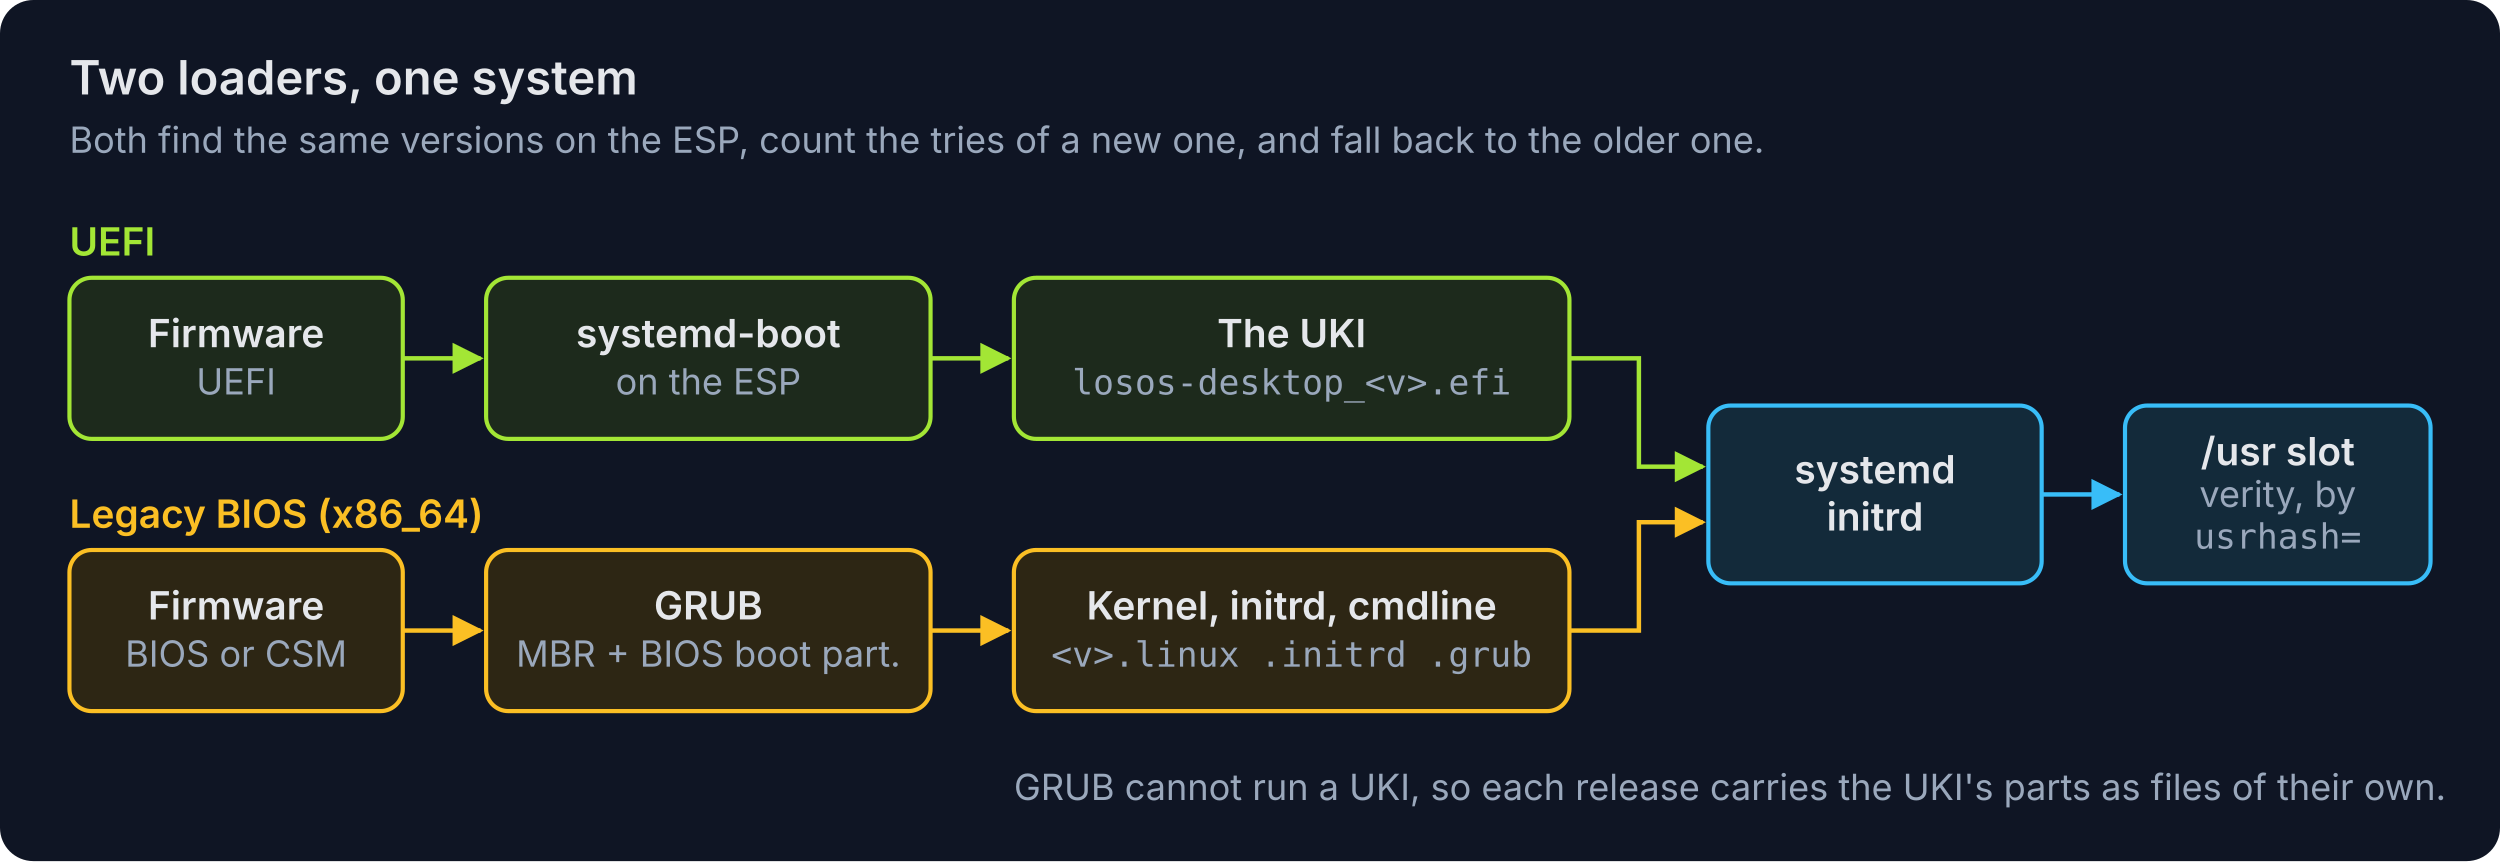
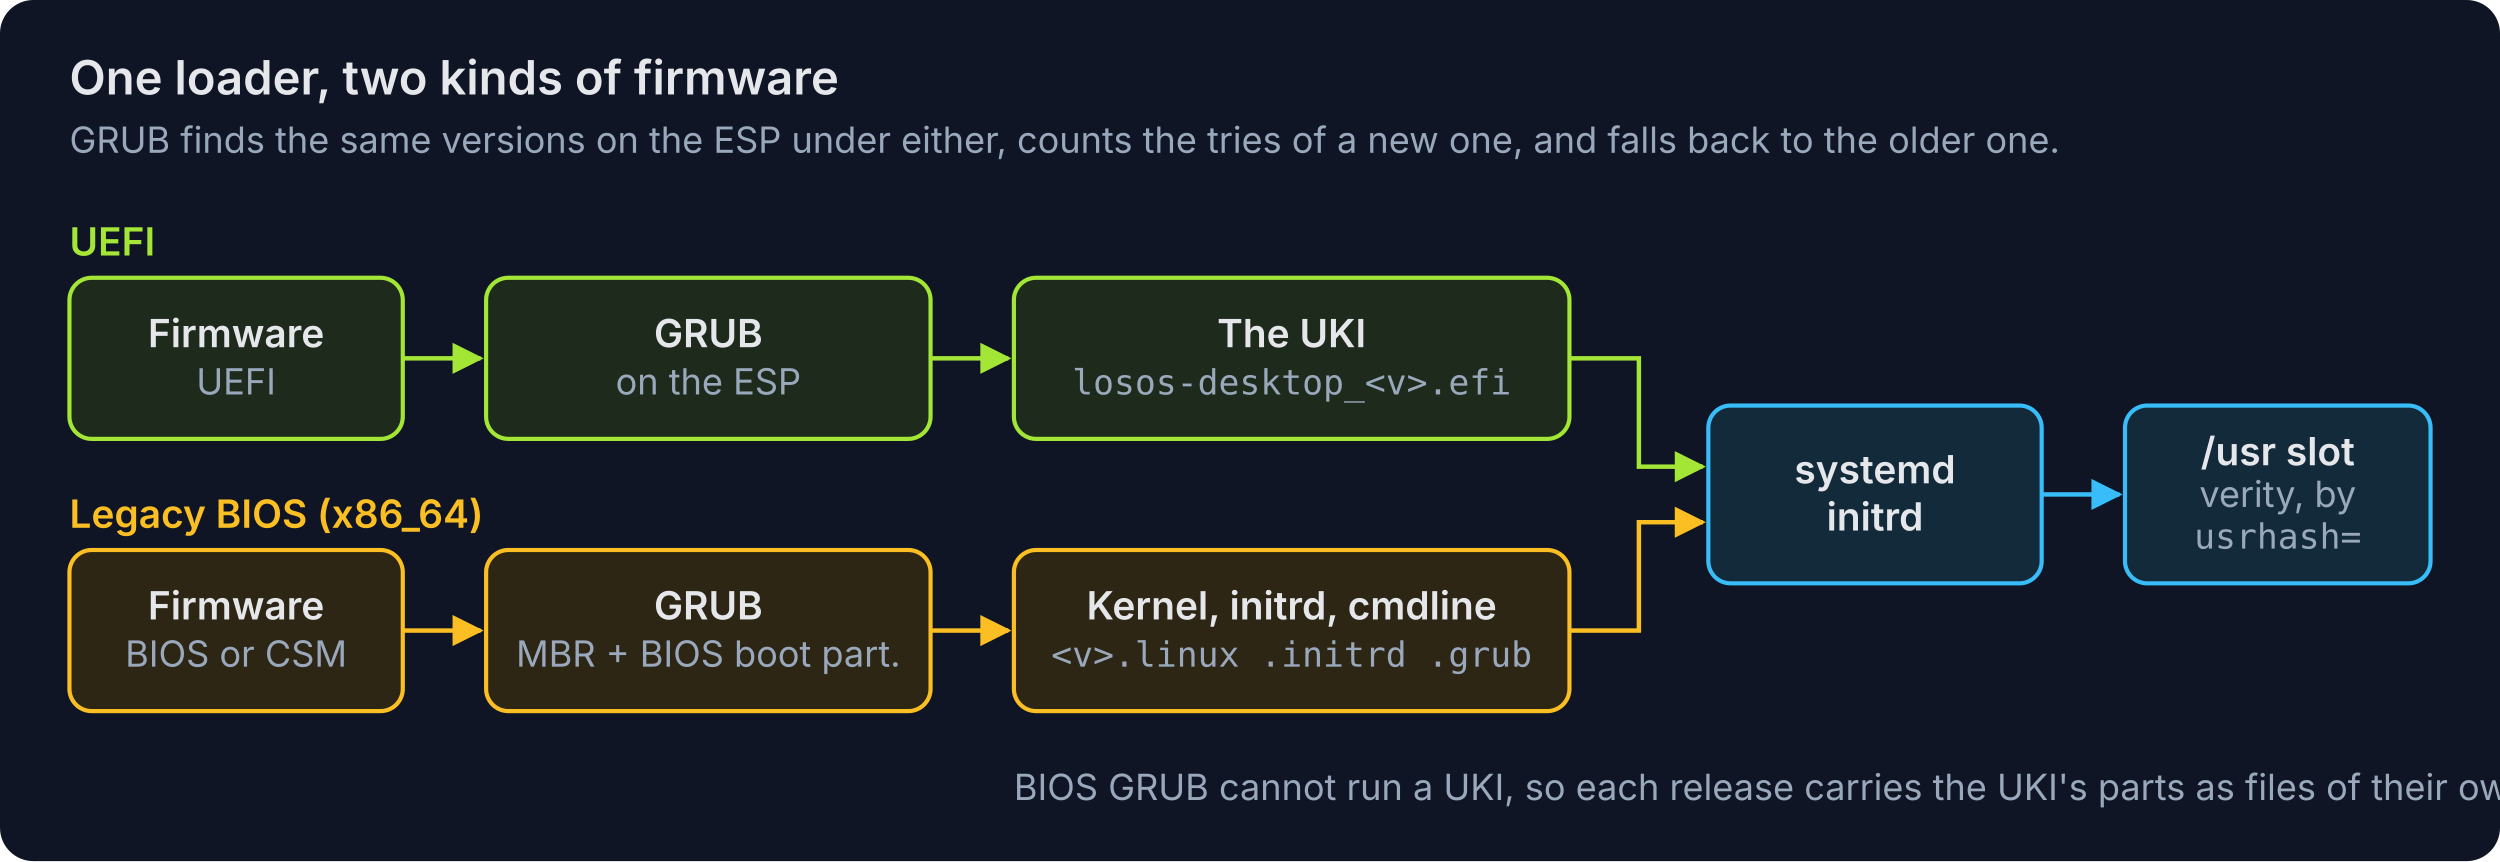
<svg xmlns="http://www.w3.org/2000/svg" viewBox="0 0 900 310" width="900" height="310" role="img">
  <style>
text { font-family: Inter, "Segoe UI", system-ui, -apple-system, "Helvetica Neue", Arial, sans-serif; font-size: 14px; fill: #e5e7eb; }
.b { font-weight: 600; }
.t { font-weight: 600; font-size: 17px; }
.s { fill: #9aa8bc; font-size: 13px; }
.m { font-family: ui-monospace, "SF Mono", Menlo, Consolas, "DejaVu Sans Mono", monospace; font-size: 13px; }
.ms { font-family: ui-monospace, "SF Mono", Menlo, Consolas, "DejaVu Sans Mono", monospace; font-size: 12.5px; fill: #9aa8bc; }
</style>
  <defs>
    <marker id="h38bdf8" viewBox="0 0 10 10" refX="9" refY="5" markerWidth="7" markerHeight="7" orient="auto">
      <path d="M0,0 L10,5 L0,10 z" fill="#38bdf8" />
    </marker>
    <marker id="t38bdf8" viewBox="0 0 10 10" refX="1" refY="5" markerWidth="7" markerHeight="7" orient="auto">
      <path d="M10,0 L0,5 L10,10 z" fill="#38bdf8" />
    </marker>
    <marker id="ha3e635" viewBox="0 0 10 10" refX="9" refY="5" markerWidth="7" markerHeight="7" orient="auto">
      <path d="M0,0 L10,5 L0,10 z" fill="#a3e635" />
    </marker>
    <marker id="ta3e635" viewBox="0 0 10 10" refX="1" refY="5" markerWidth="7" markerHeight="7" orient="auto">
      <path d="M10,0 L0,5 L10,10 z" fill="#a3e635" />
    </marker>
    <marker id="hfbbf24" viewBox="0 0 10 10" refX="9" refY="5" markerWidth="7" markerHeight="7" orient="auto">
      <path d="M0,0 L10,5 L0,10 z" fill="#fbbf24" />
    </marker>
    <marker id="tfbbf24" viewBox="0 0 10 10" refX="1" refY="5" markerWidth="7" markerHeight="7" orient="auto">
      <path d="M10,0 L0,5 L10,10 z" fill="#fbbf24" />
    </marker>
  </defs>
  <rect width="900" height="310" rx="12" fill="#0f1524" />
-   <text x="25" y="34" class="t">Two loaders, one system</text>
-   <text x="25" y="55" class="s">Both find the same versions on the ESP, count the tries of a new one, and fall back to the older one.</text>
+   <text x="25" y="34" class="t">One loader, two kinds of firmware</text>
+   <text x="25" y="55" class="s">GRUB finds the same versions on the ESP under either, counts the tries of a new one, and falls back to the older one.</text>
  <text x="25" y="92" class="b" style="fill:#a3e635">UEFI</text>
  <text x="25" y="190" class="b" style="fill:#fbbf24">Legacy BIOS (x86_64)</text>
  <rect x="25" y="100" width="120" height="58" rx="8" fill="#1d2a1c" stroke="#a3e635" stroke-width="1.5" />
  <text x="85.0" y="125.0" class="b" text-anchor="middle">Firmware</text>
  <text x="85.0" y="142.0" class="s" text-anchor="middle">UEFI</text>
  <rect x="175" y="100" width="160" height="58" rx="8" fill="#1d2a1c" stroke="#a3e635" stroke-width="1.5" />
-   <text x="255.0" y="125.0" class="b" text-anchor="middle">systemd-boot</text>
+   <text x="255.0" y="125.0" class="b" text-anchor="middle">GRUB</text>
  <text x="255.0" y="142.0" class="s" text-anchor="middle">on the ESP</text>
  <rect x="365" y="100" width="200" height="58" rx="8" fill="#1d2a1c" stroke="#a3e635" stroke-width="1.5" />
  <text x="465.0" y="125.0" class="b" text-anchor="middle">The UKI</text>
  <text x="465.0" y="142.0" class="ms" text-anchor="middle">losos-desktop_&lt;v&gt;.efi</text>
  <rect x="25" y="198" width="120" height="58" rx="8" fill="#2d2614" stroke="#fbbf24" stroke-width="1.5" />
  <text x="85.0" y="223.0" class="b" text-anchor="middle">Firmware</text>
  <text x="85.0" y="240.0" class="s" text-anchor="middle">BIOS or CSM</text>
  <rect x="175" y="198" width="160" height="58" rx="8" fill="#2d2614" stroke="#fbbf24" stroke-width="1.5" />
  <text x="255.0" y="223.0" class="b" text-anchor="middle">GRUB</text>
  <text x="255.0" y="240.0" class="s" text-anchor="middle">MBR + BIOS boot part.</text>
  <rect x="365" y="198" width="200" height="58" rx="8" fill="#2d2614" stroke="#fbbf24" stroke-width="1.5" />
  <text x="465.0" y="223.0" class="b" text-anchor="middle">Kernel, initrd, cmdline</text>
  <text x="465.0" y="240.0" class="ms" text-anchor="middle">&lt;v&gt;.linux  .initrd  .grub</text>
  <path d="M145,129.0 L173,129.0" fill="none" stroke="#a3e635" stroke-width="1.6" marker-end="url(#ha3e635)" />
  <path d="M335,129.0 L363,129.0" fill="none" stroke="#a3e635" stroke-width="1.6" marker-end="url(#ha3e635)" />
  <path d="M145,227.0 L173,227.0" fill="none" stroke="#fbbf24" stroke-width="1.6" marker-end="url(#hfbbf24)" />
  <path d="M335,227.0 L363,227.0" fill="none" stroke="#fbbf24" stroke-width="1.6" marker-end="url(#hfbbf24)" />
  <rect x="615" y="146.0" width="120" height="64" rx="8" fill="#132a3a" stroke="#38bdf8" stroke-width="1.5" />
  <text x="675.0" y="174.0" class="b" text-anchor="middle">systemd</text>
  <text x="675.0" y="191.0" class="b" text-anchor="middle">initrd</text>
  <path d="M565,129.0 L590,129.0 L590,168.0 L613,168.0" fill="none" stroke="#a3e635" stroke-width="1.6" marker-end="url(#ha3e635)" />
  <path d="M565,227.0 L590,227.0 L590,188.0 L613,188.0" fill="none" stroke="#fbbf24" stroke-width="1.6" marker-end="url(#hfbbf24)" />
  <rect x="765" y="146.0" width="110" height="64" rx="8" fill="#132a3a" stroke="#38bdf8" stroke-width="1.5" />
  <text x="820.0" y="167.5" class="b" text-anchor="middle">/usr slot</text>
  <text x="820.0" y="182.5" class="s" text-anchor="middle">verity, by</text>
  <text x="820.0" y="197.5" class="ms" text-anchor="middle">usrhash=</text>
  <path d="M735,178.0 L763,178.0" fill="none" stroke="#38bdf8" stroke-width="1.6" marker-end="url(#h38bdf8)" />
-   <text x="365" y="288" class="s">GRUB cannot run a UKI, so each release carries the UKI's parts as files of their own.</text>
+   <text x="365" y="288" class="s">BIOS GRUB cannot run a UKI, so each release carries the UKI's parts as files of their own.</text>
</svg>
